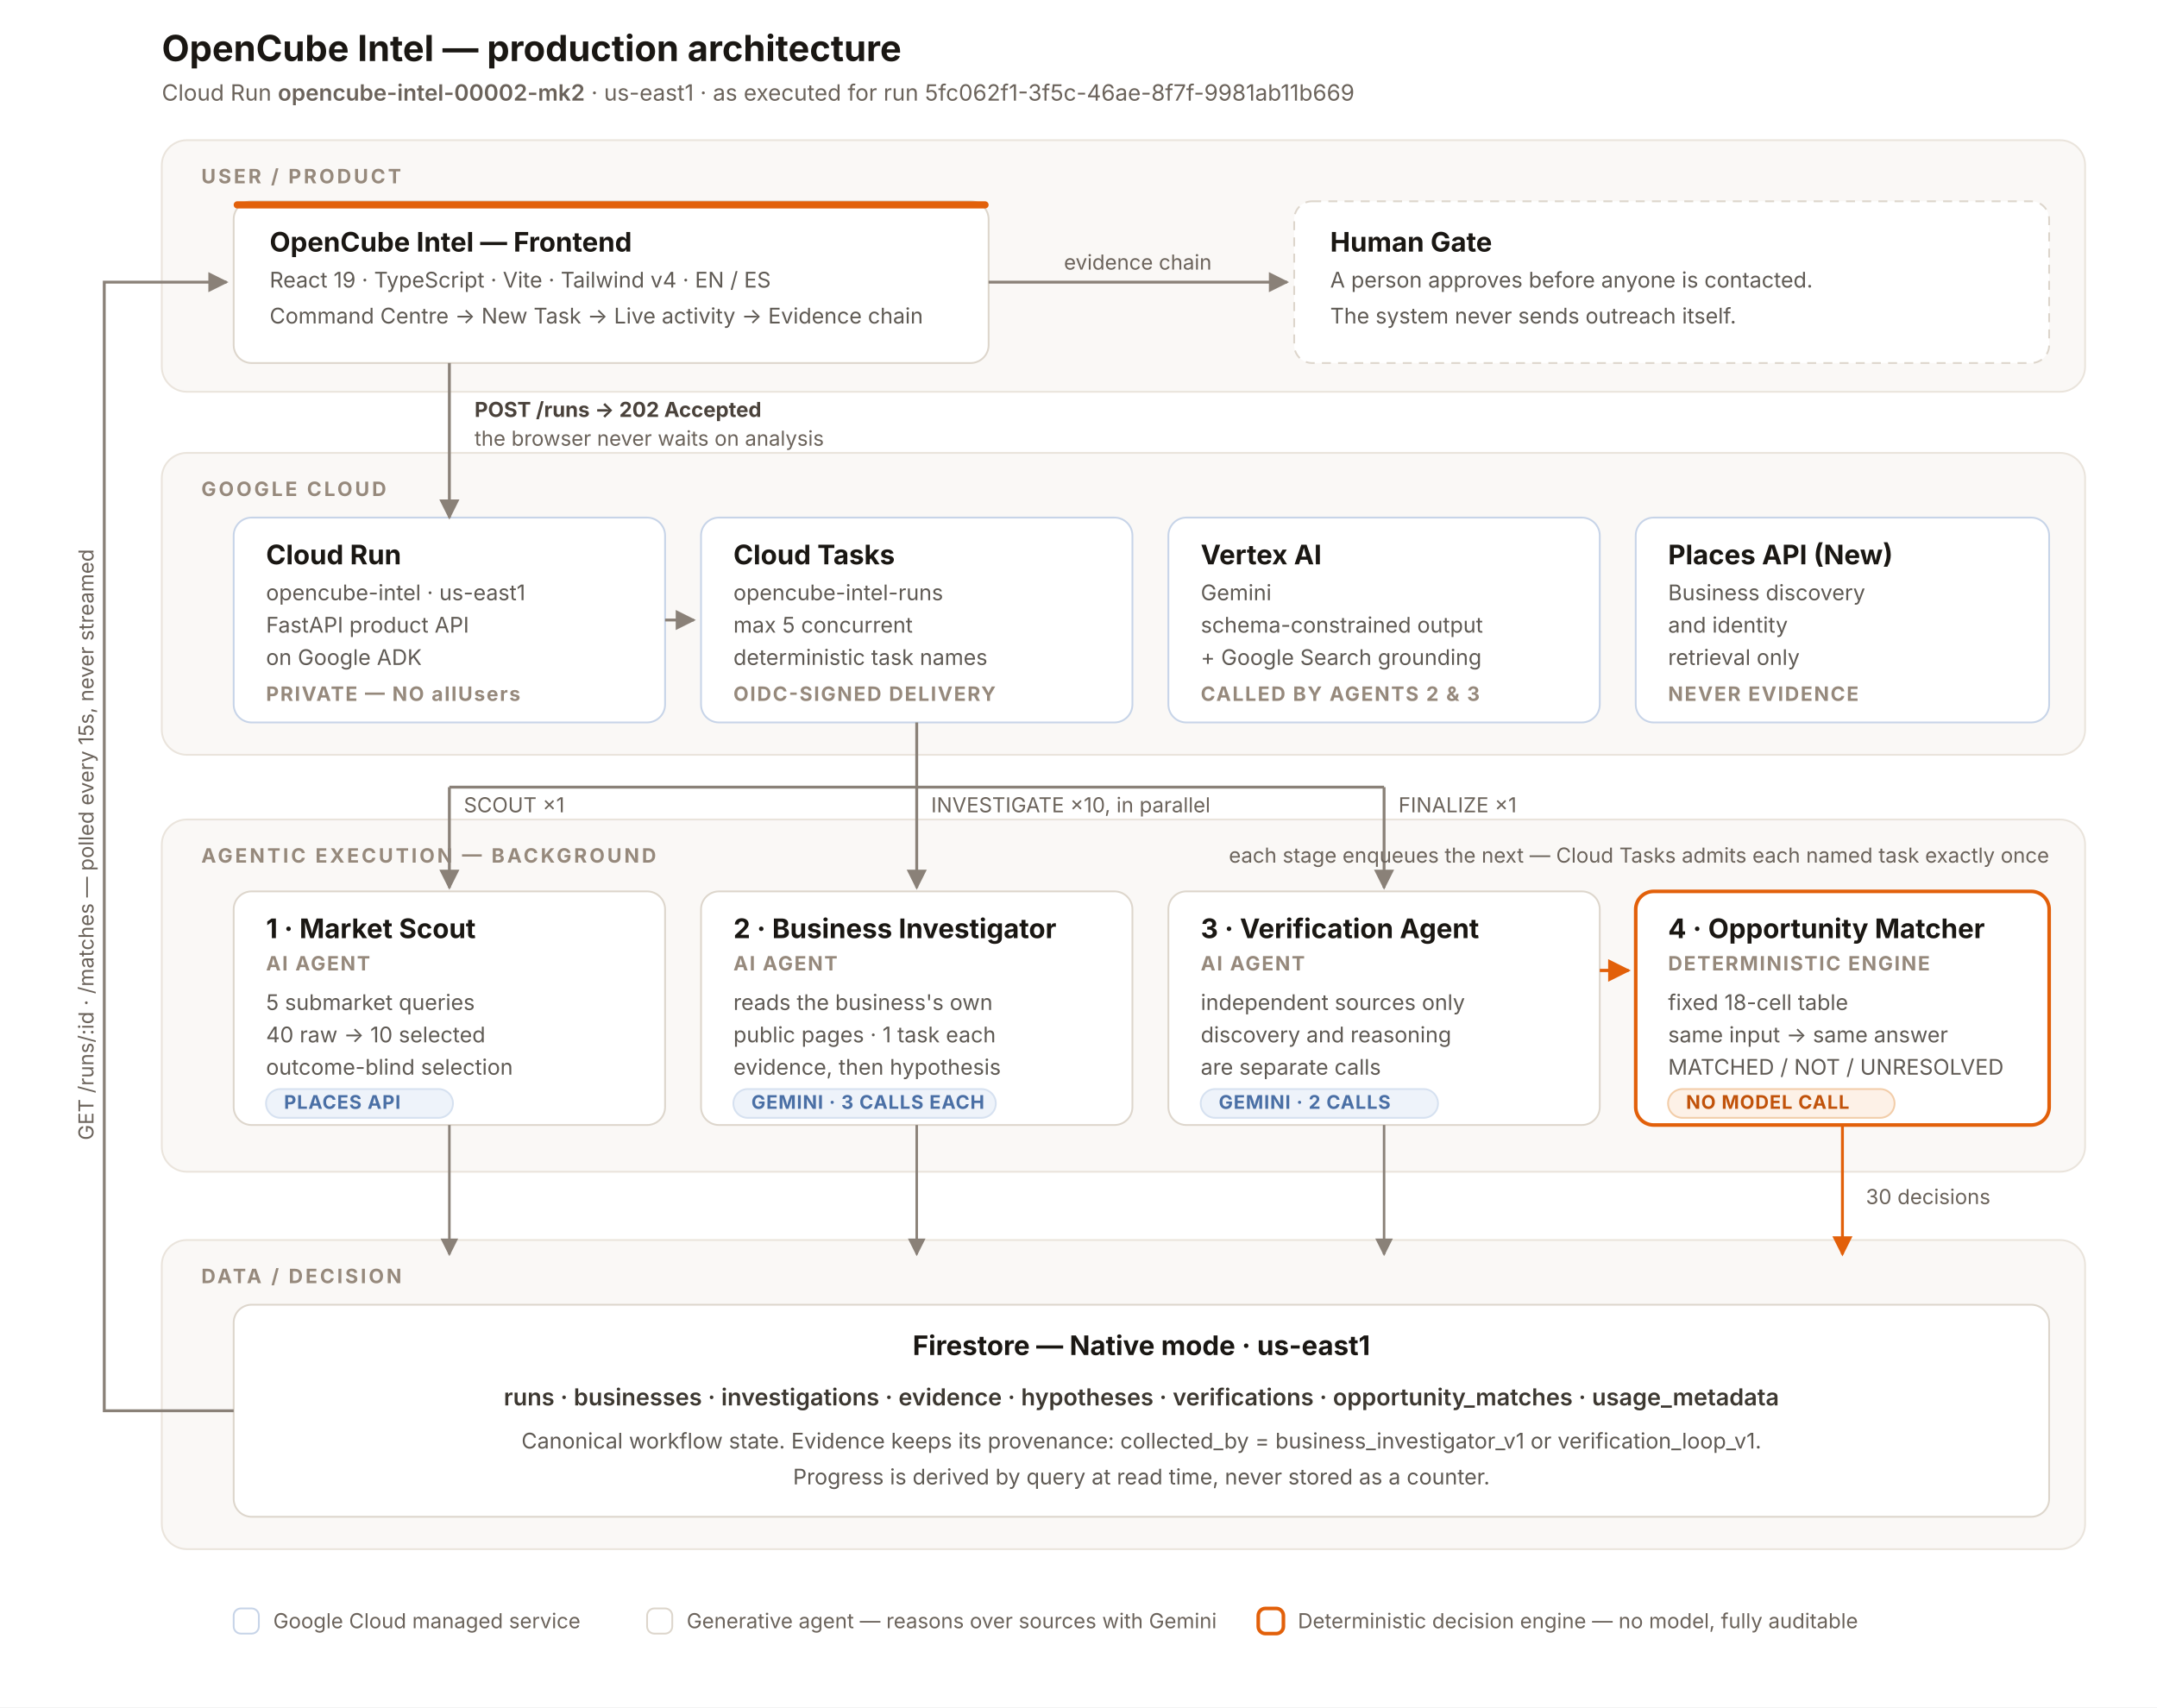
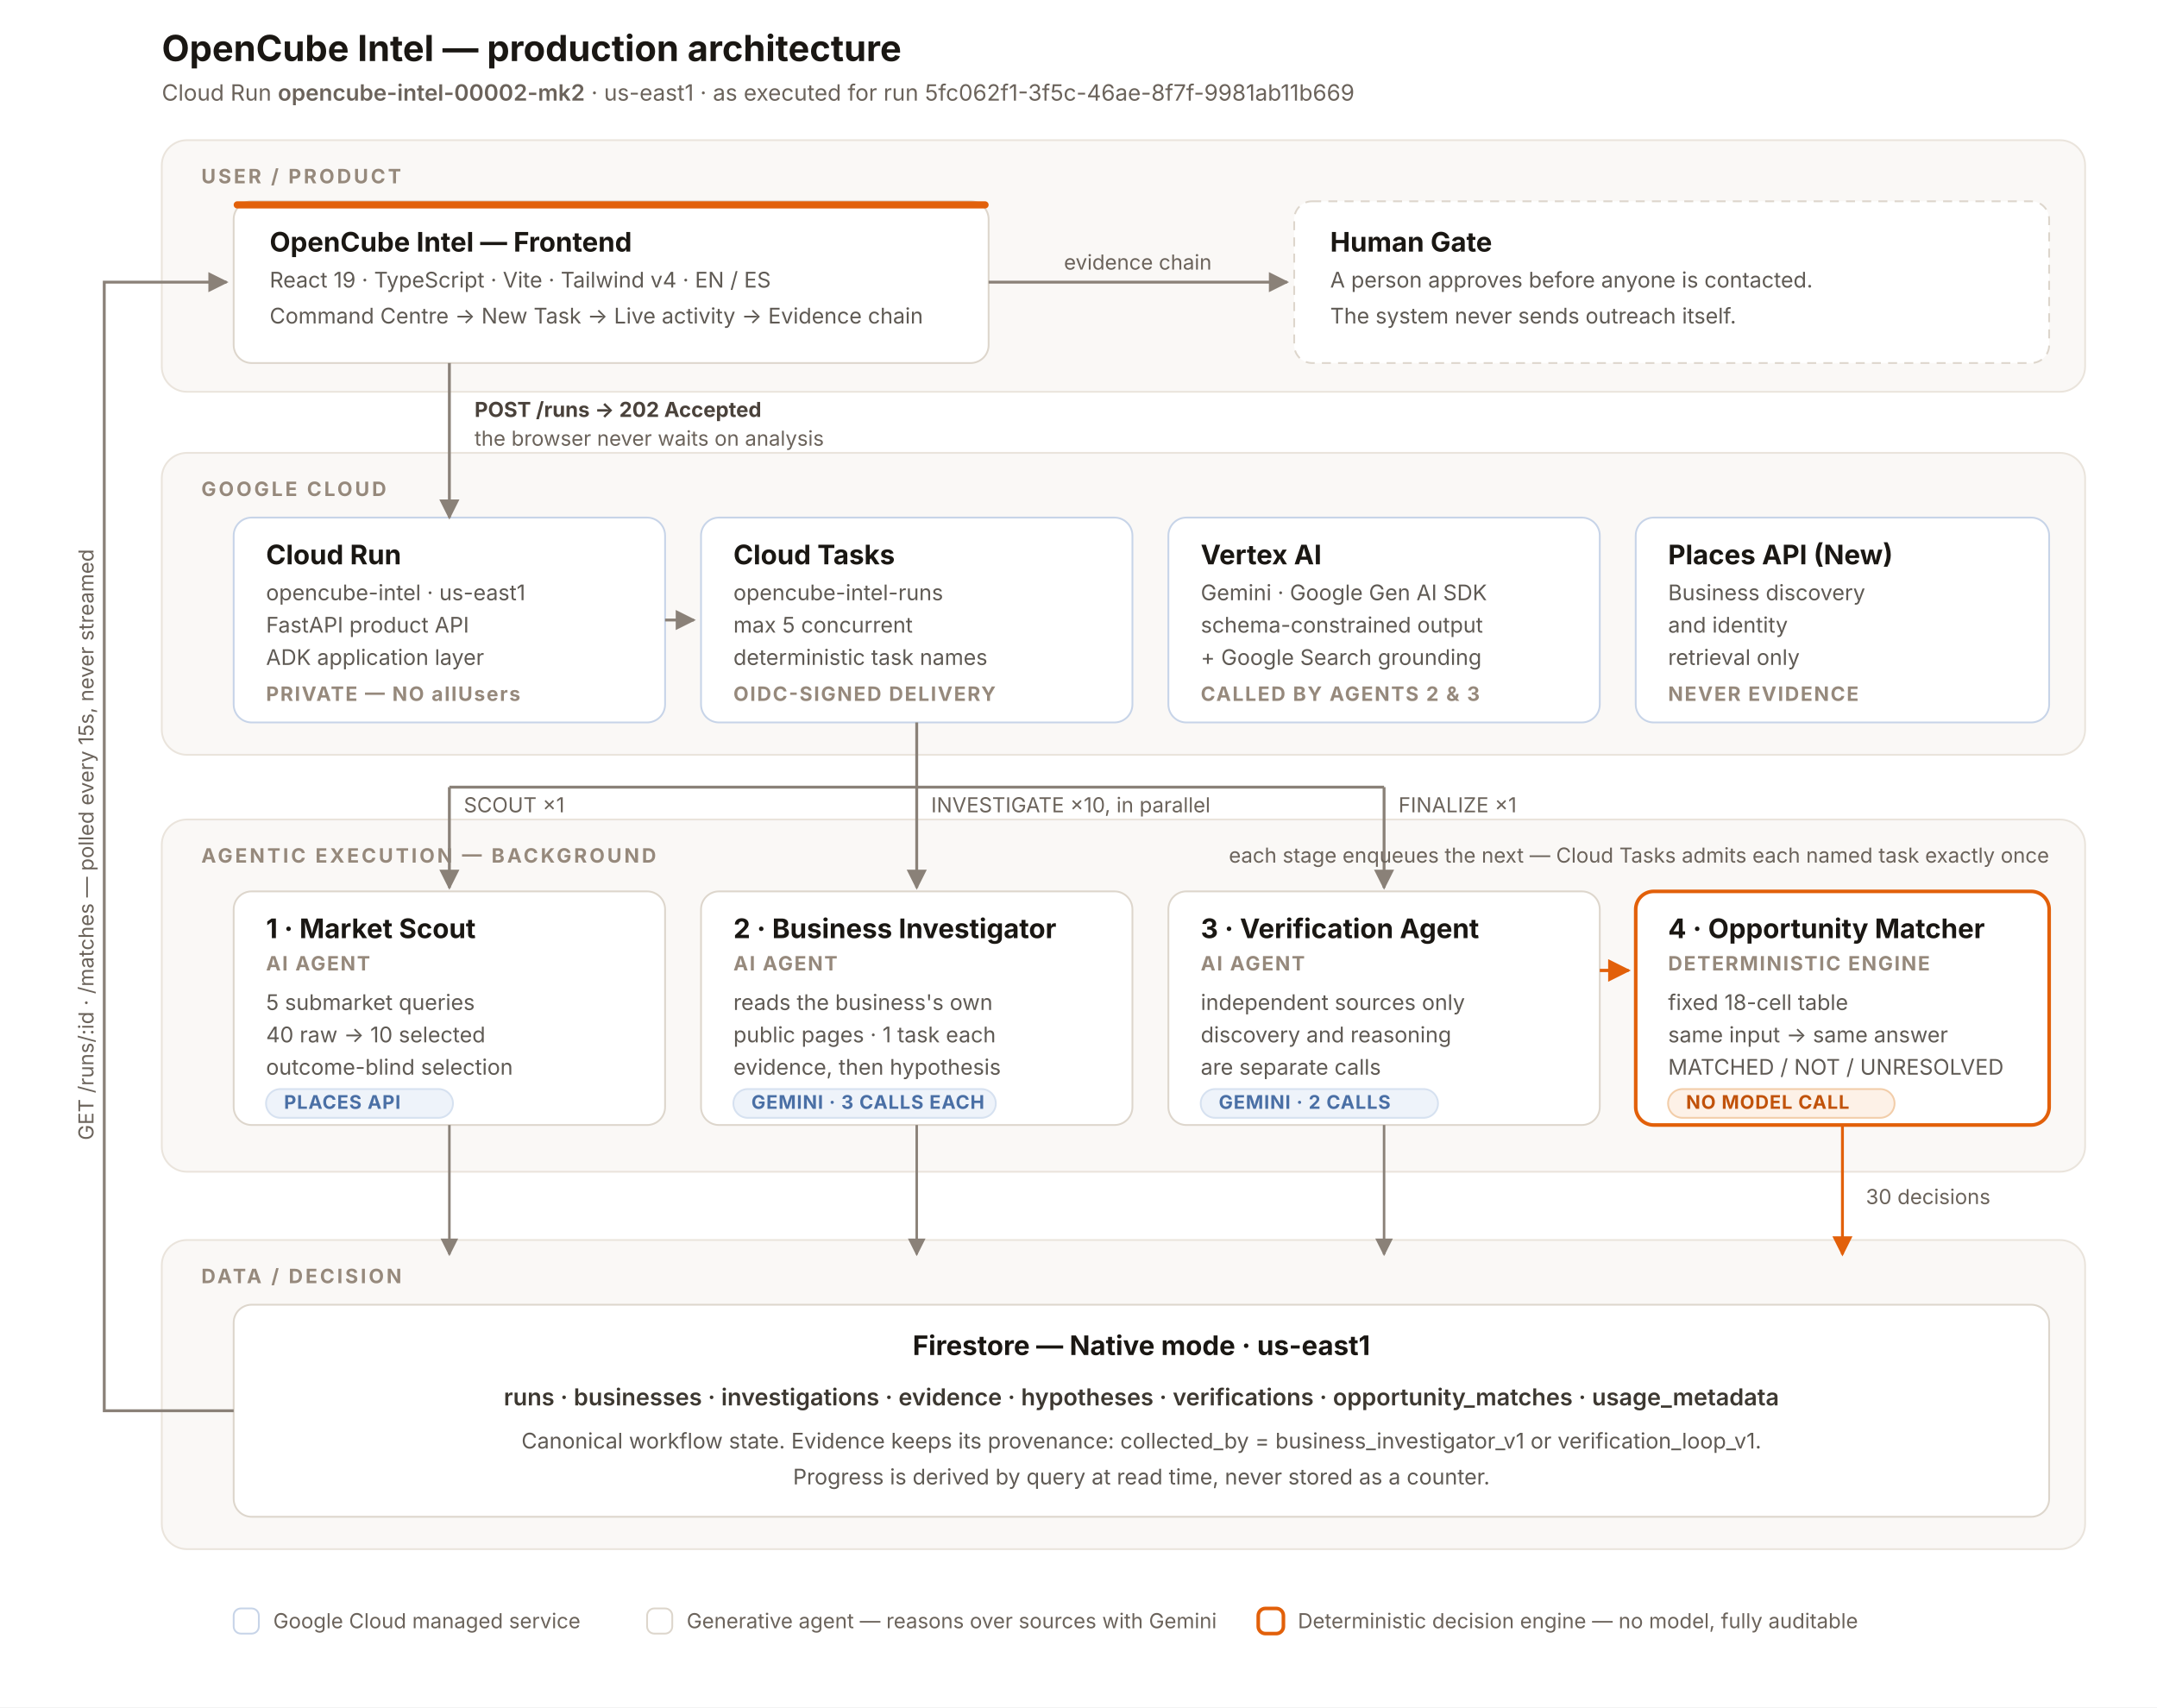
<svg xmlns="http://www.w3.org/2000/svg" width="1200" height="950" viewBox="0 0 1200 950" role="img" aria-labelledby="t d">
  <defs>
    <style>
      .ff { font-family: Inter, -apple-system, BlinkMacSystemFont, "Segoe UI", Roboto, "Helvetica Neue", Arial, sans-serif; }
      .band-label { font-size: 11px; font-weight: 700; letter-spacing: 1.4px; fill: #96897C; }
      .box-title { font-size: 15px; font-weight: 650; fill: #1A1713; }
      .box-kind { font-size: 11px; font-weight: 700; letter-spacing: .8px; fill: #96897C; }
      .box-sub { font-size: 12px; fill: #5F5A54; }
      .chip-text { font-size: 10.5px; font-weight: 650; letter-spacing: .4px; fill: #4A6FA5; }
      .chip-text-brand { font-size: 10.5px; font-weight: 700; letter-spacing: .4px; fill: #C1520A; }
      .edge-label { font-size: 11.5px; fill: #6B635B; }
      .edge-label-b { font-size: 11.5px; font-weight: 650; fill: #4A423B; }
      .title { font-size: 20px; font-weight: 700; fill: #1A1713; }
      .subtitle { font-size: 12.5px; fill: #6B635B; }
      .legend { font-size: 11.5px; fill: #6B635B; }
      .fs-title { font-size: 15px; font-weight: 650; fill: #1A1713; }
      .fs-cols { font-size: 13px; font-weight: 600; fill: #3D3831; }
    </style>
    <marker id="arrow" viewBox="0 0 10 10" refX="9" refY="5" markerWidth="7" markerHeight="7" orient="auto-start-reverse">
      <path d="M 0 0 L 10 5 L 0 10 z" fill="#8A8178" />
    </marker>
    <marker id="arrow-o" viewBox="0 0 10 10" refX="9" refY="5" markerWidth="7" markerHeight="7" orient="auto-start-reverse">
      <path d="M 0 0 L 10 5 L 0 10 z" fill="#E2600A" />
    </marker>
  </defs>
  <rect width="1200" height="950" fill="#FFFFFF" />
  <text class="ff title" x="90" y="34">OpenCube Intel — production architecture</text>
  <text class="ff subtitle" x="90" y="56">Cloud Run <tspan font-weight="600">opencube-intel-00002-mk2</tspan> · us-east1 · as executed for run 5fc062f1-3f5c-46ae-8f7f-9981ab11b669</text>
  <rect x="90" y="78" width="1070" height="140" rx="14" fill="#FAF8F6" stroke="#EAE4DC" />
  <text class="ff band-label" x="112" y="102">USER / PRODUCT</text>
  <g>
    <rect x="130" y="112" width="420" height="90" rx="10" fill="#FFFFFF" stroke="#DDD6CC" />
    <rect x="130" y="112" width="420" height="4" rx="2" fill="#E2600A" />
    <text class="ff box-title" x="150" y="140">OpenCube Intel — Frontend</text>
    <text class="ff box-sub" x="150" y="160">React 19 · TypeScript · Vite · Tailwind v4 · EN / ES</text>
    <text class="ff box-sub" x="150" y="180">Command Centre → New Task → Live activity → Evidence chain</text>
  </g>
  <g>
    <rect x="720" y="112" width="420" height="90" rx="10" fill="#FFFFFF" stroke="#DDD6CC" stroke-dasharray="5 4" />
    <text class="ff box-title" x="740" y="140">Human Gate</text>
    <text class="ff box-sub" x="740" y="160">A person approves before anyone is contacted.</text>
    <text class="ff box-sub" x="740" y="180">The system never sends outreach itself.</text>
  </g>
  <rect x="90" y="252" width="1070" height="168" rx="14" fill="#FAF8F6" stroke="#EAE4DC" />
  <text class="ff band-label" x="112" y="276">GOOGLE CLOUD</text>
  <g>
    <rect x="130" y="288" width="240" height="114" rx="10" fill="#FFFFFF" stroke="#C7D4E8" />
    <text class="ff box-title" x="148" y="314">Cloud Run</text>
    <text class="ff box-sub" x="148" y="334">opencube-intel · us-east1</text>
    <text class="ff box-sub" x="148" y="352">FastAPI product API</text>
-     <text class="ff box-sub" x="148" y="370">on Google ADK</text>
+     <text class="ff box-sub" x="148" y="370">ADK application layer</text>
    <text class="ff box-kind" x="148" y="390">PRIVATE — NO allUsers</text>
  </g>
  <g>
    <rect x="390" y="288" width="240" height="114" rx="10" fill="#FFFFFF" stroke="#C7D4E8" />
    <text class="ff box-title" x="408" y="314">Cloud Tasks</text>
    <text class="ff box-sub" x="408" y="334">opencube-intel-runs</text>
    <text class="ff box-sub" x="408" y="352">max 5 concurrent</text>
    <text class="ff box-sub" x="408" y="370">deterministic task names</text>
    <text class="ff box-kind" x="408" y="390">OIDC-SIGNED DELIVERY</text>
  </g>
  <g>
    <rect x="650" y="288" width="240" height="114" rx="10" fill="#FFFFFF" stroke="#C7D4E8" />
    <text class="ff box-title" x="668" y="314">Vertex AI</text>
-     <text class="ff box-sub" x="668" y="334">Gemini</text>
+     <text class="ff box-sub" x="668" y="334">Gemini · Google Gen AI SDK</text>
    <text class="ff box-sub" x="668" y="352">schema-constrained output</text>
    <text class="ff box-sub" x="668" y="370">+ Google Search grounding</text>
    <text class="ff box-kind" x="668" y="390">CALLED BY AGENTS 2 &amp; 3</text>
  </g>
  <g>
    <rect x="910" y="288" width="230" height="114" rx="10" fill="#FFFFFF" stroke="#C7D4E8" />
    <text class="ff box-title" x="928" y="314">Places API (New)</text>
    <text class="ff box-sub" x="928" y="334">Business discovery</text>
    <text class="ff box-sub" x="928" y="352">and identity</text>
    <text class="ff box-sub" x="928" y="370">retrieval only</text>
    <text class="ff box-kind" x="928" y="390">NEVER EVIDENCE</text>
  </g>
  <rect x="90" y="456" width="1070" height="196" rx="14" fill="#FAF8F6" stroke="#EAE4DC" />
  <text class="ff band-label" x="112" y="480">AGENTIC EXECUTION — BACKGROUND</text>
  <g>
    <rect x="130" y="496" width="240" height="130" rx="10" fill="#FFFFFF" stroke="#DDD6CC" />
    <text class="ff box-title" x="148" y="522">1 · Market Scout</text>
    <text class="ff box-kind" x="148" y="540">AI AGENT</text>
    <text class="ff box-sub" x="148" y="562">5 submarket queries</text>
    <text class="ff box-sub" x="148" y="580">40 raw → 10 selected</text>
    <text class="ff box-sub" x="148" y="598">outcome-blind selection</text>
    <rect x="148" y="606" width="104" height="16" rx="8" fill="#EEF3FA" stroke="#D6E1F0" />
    <text class="ff chip-text" x="158" y="617">PLACES API</text>
  </g>
  <g>
    <rect x="390" y="496" width="240" height="130" rx="10" fill="#FFFFFF" stroke="#DDD6CC" />
    <text class="ff box-title" x="408" y="522">2 · Business Investigator</text>
    <text class="ff box-kind" x="408" y="540">AI AGENT</text>
    <text class="ff box-sub" x="408" y="562">reads the business's own</text>
    <text class="ff box-sub" x="408" y="580">public pages · 1 task each</text>
    <text class="ff box-sub" x="408" y="598">evidence, then hypothesis</text>
    <rect x="408" y="606" width="146" height="16" rx="8" fill="#EEF3FA" stroke="#D6E1F0" />
    <text class="ff chip-text" x="418" y="617">GEMINI · 3 CALLS EACH</text>
  </g>
  <g>
    <rect x="650" y="496" width="240" height="130" rx="10" fill="#FFFFFF" stroke="#DDD6CC" />
    <text class="ff box-title" x="668" y="522">3 · Verification Agent</text>
    <text class="ff box-kind" x="668" y="540">AI AGENT</text>
    <text class="ff box-sub" x="668" y="562">independent sources only</text>
    <text class="ff box-sub" x="668" y="580">discovery and reasoning</text>
    <text class="ff box-sub" x="668" y="598">are separate calls</text>
    <rect x="668" y="606" width="132" height="16" rx="8" fill="#EEF3FA" stroke="#D6E1F0" />
    <text class="ff chip-text" x="678" y="617">GEMINI · 2 CALLS</text>
  </g>
  <g>
    <rect x="910" y="496" width="230" height="130" rx="10" fill="#FFFFFF" stroke="#E2600A" stroke-width="2" />
    <text class="ff box-title" x="928" y="522">4 · Opportunity Matcher</text>
    <text class="ff box-kind" x="928" y="540" fill="#C1520A">DETERMINISTIC ENGINE</text>
    <text class="ff box-sub" x="928" y="562">fixed 18-cell table</text>
    <text class="ff box-sub" x="928" y="580">same input → same answer</text>
    <text class="ff box-sub" x="928" y="598">MATCHED / NOT / UNRESOLVED</text>
    <rect x="928" y="606" width="126" height="16" rx="8" fill="#FDF1E7" stroke="#F2CDA9" />
    <text class="ff chip-text-brand" x="938" y="617">NO MODEL CALL</text>
  </g>
  <rect x="90" y="690" width="1070" height="172" rx="14" fill="#FAF8F6" stroke="#EAE4DC" />
  <text class="ff band-label" x="112" y="714">DATA / DECISION</text>
  <g>
    <rect x="130" y="726" width="1010" height="118" rx="10" fill="#FFFFFF" stroke="#DDD6CC" />
    <text class="ff fs-title" x="635" y="754" text-anchor="middle">Firestore — Native mode · us-east1</text>
    <text class="ff fs-cols" x="635" y="782" text-anchor="middle">runs · businesses · investigations · evidence · hypotheses · verifications · opportunity_matches · usage_metadata</text>
    <text class="ff box-sub" x="635" y="806" text-anchor="middle">Canonical workflow state. Evidence keeps its provenance: collected_by = business_investigator_v1 or verification_loop_v1.</text>
    <text class="ff box-sub" x="635" y="826" text-anchor="middle">Progress is derived by query at read time, never stored as a counter.</text>
  </g>
  <path d="M 250 202 L 250 288" fill="none" stroke="#8A8178" stroke-width="1.6" marker-end="url(#arrow)" />
  <text class="ff edge-label-b" x="264" y="232">POST /runs → 202 Accepted</text>
  <text class="ff edge-label" x="264" y="248">the browser never waits on analysis</text>
  <path d="M 370 345 L 386 345" fill="none" stroke="#8A8178" stroke-width="1.6" marker-end="url(#arrow)" />
  <path d="M 510 402 L 510 438" fill="none" stroke="#8A8178" stroke-width="1.6" />
  <path d="M 250 438 L 770 438" fill="none" stroke="#8A8178" stroke-width="1.6" />
  <path d="M 250 438 L 250 494" fill="none" stroke="#8A8178" stroke-width="1.6" marker-end="url(#arrow)" />
  <path d="M 510 438 L 510 494" fill="none" stroke="#8A8178" stroke-width="1.6" marker-end="url(#arrow)" />
  <path d="M 770 438 L 770 494" fill="none" stroke="#8A8178" stroke-width="1.6" marker-end="url(#arrow)" />
  <text class="ff edge-label" x="258" y="452">SCOUT ×1</text>
  <text class="ff edge-label" x="518" y="452">INVESTIGATE ×10, in parallel</text>
  <text class="ff edge-label" x="778" y="452">FINALIZE ×1</text>
  <text class="ff edge-label" x="1140" y="480" text-anchor="end">each stage enqueues the next — Cloud Tasks admits each named task exactly once</text>
  <path d="M 890 540 L 906 540" fill="none" stroke="#E2600A" stroke-width="1.8" marker-end="url(#arrow-o)" />
  <path d="M 250 626 L 250 698" fill="none" stroke="#8A8178" stroke-width="1.4" marker-end="url(#arrow)" />
  <path d="M 510 626 L 510 698" fill="none" stroke="#8A8178" stroke-width="1.4" marker-end="url(#arrow)" />
  <path d="M 770 626 L 770 698" fill="none" stroke="#8A8178" stroke-width="1.4" marker-end="url(#arrow)" />
  <path d="M 1025 626 L 1025 698" fill="none" stroke="#E2600A" stroke-width="1.6" marker-end="url(#arrow-o)" />
  <text class="ff edge-label" x="1038" y="670">30 decisions</text>
  <path d="M 130 785 L 58 785 L 58 157 L 126 157" fill="none" stroke="#8A8178" stroke-width="1.6" marker-end="url(#arrow)" />
  <text class="ff edge-label" x="52" y="470" text-anchor="middle" transform="rotate(-90 52 470)">GET /runs/:id · /matches — polled every 15s, never streamed</text>
  <path d="M 550 157 L 716 157" fill="none" stroke="#8A8178" stroke-width="1.6" marker-end="url(#arrow)" />
  <text class="ff edge-label" x="633" y="150" text-anchor="middle">evidence chain</text>
  <g>
    <rect x="130" y="895" width="14" height="14" rx="4" fill="#FFFFFF" stroke="#C7D4E8" />
    <text class="ff legend" x="152" y="906">Google Cloud managed service</text>
    <rect x="360" y="895" width="14" height="14" rx="4" fill="#FFFFFF" stroke="#DDD6CC" />
    <text class="ff legend" x="382" y="906">Generative agent — reasons over sources with Gemini</text>
    <rect x="700" y="895" width="14" height="14" rx="4" fill="#FFFFFF" stroke="#E2600A" stroke-width="2" />
    <text class="ff legend" x="722" y="906">Deterministic decision engine — no model, fully auditable</text>
  </g>
</svg>
